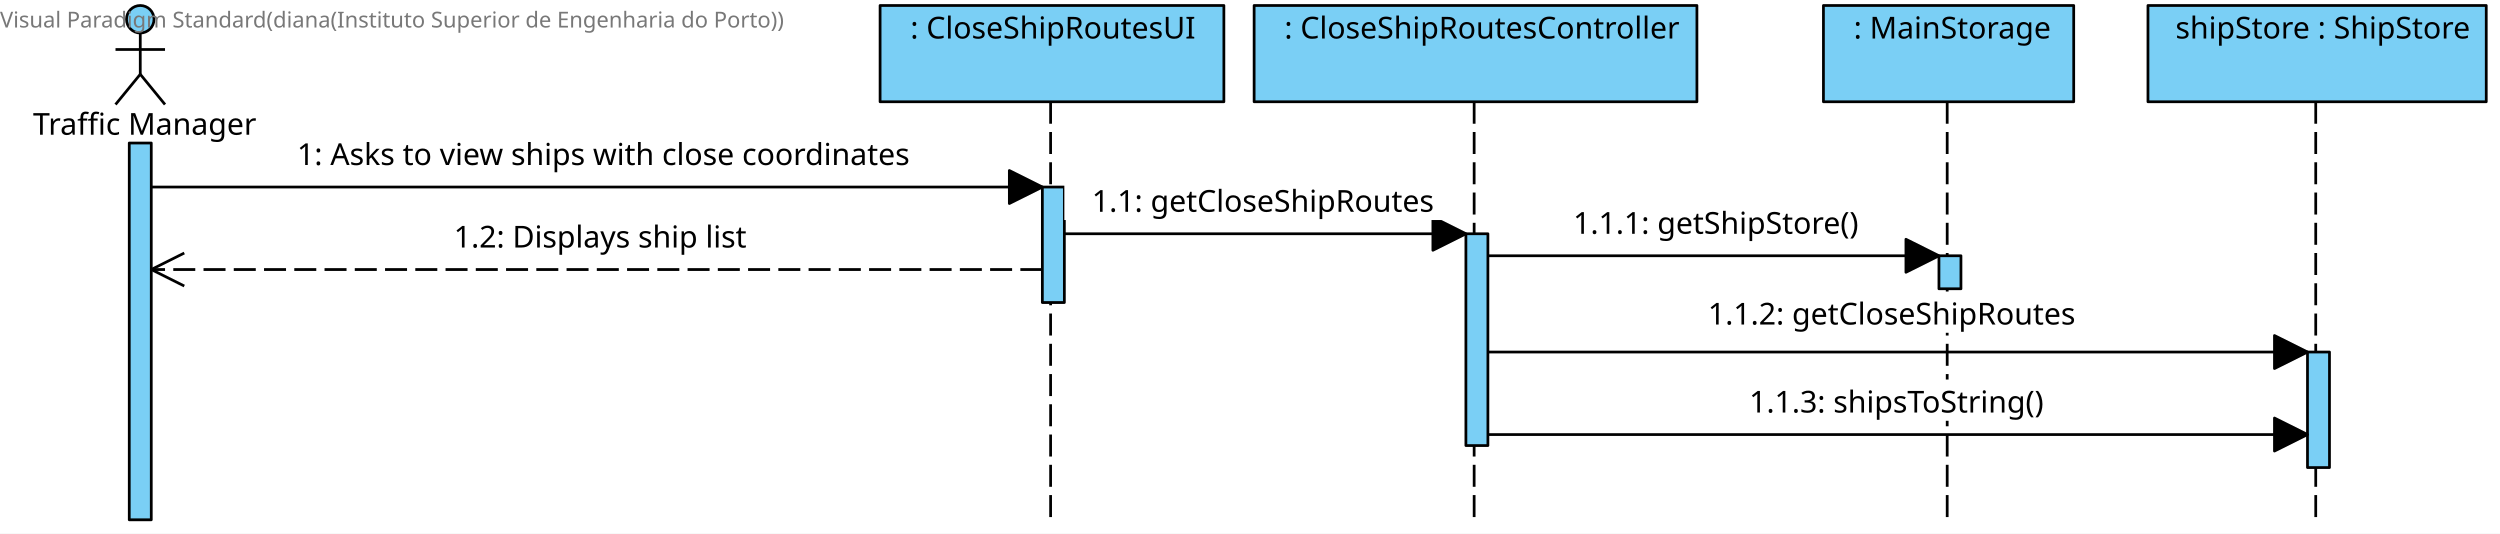
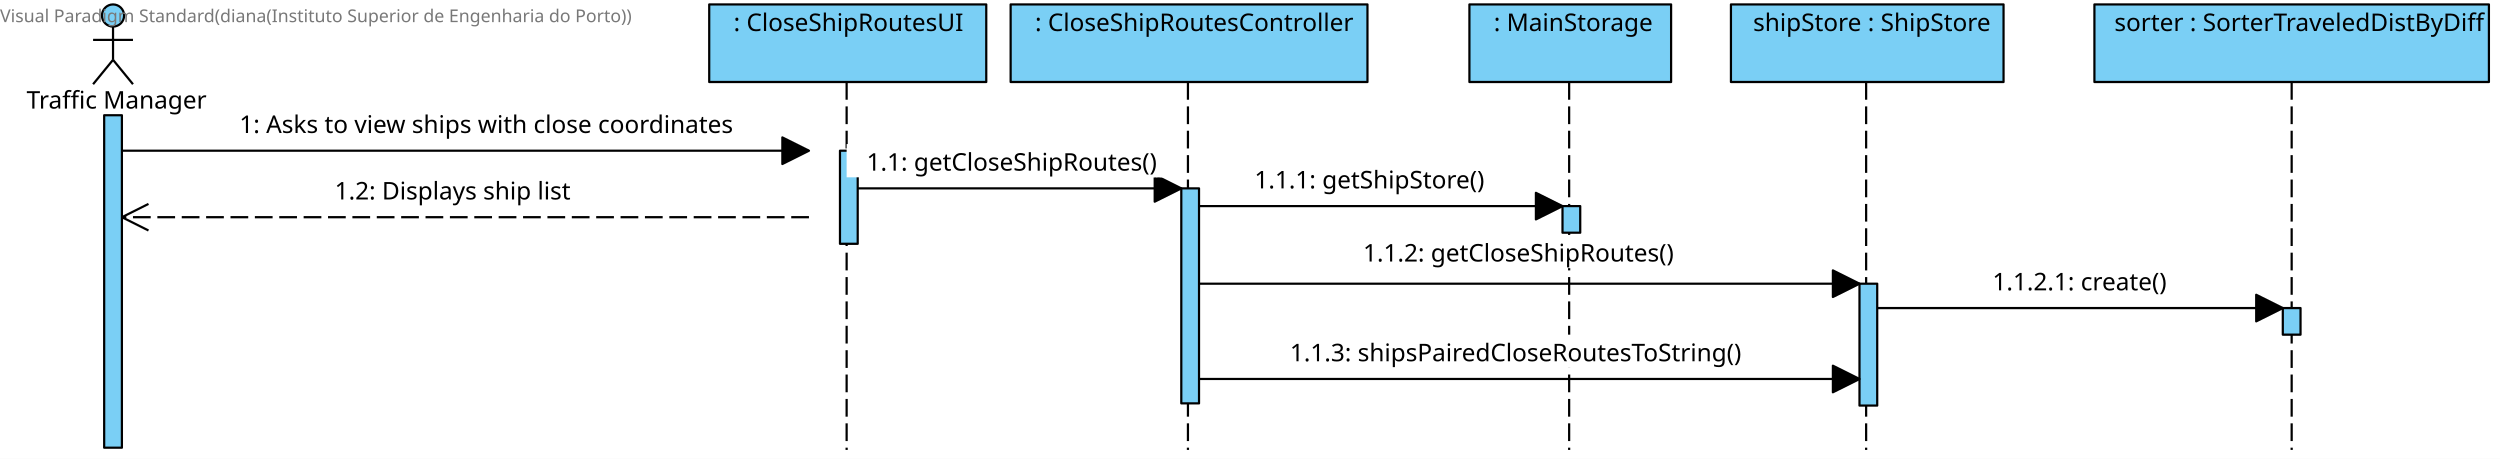
- <svg xmlns="http://www.w3.org/2000/svg" fill-opacity="0" color-rendering="auto" color-interpolation="auto" text-rendering="auto" stroke="rgb(0,0,0)" stroke-linecap="square" width="909" stroke-miterlimit="10" shape-rendering="auto" stroke-opacity="0" fill="rgb(0,0,0)" stroke-dasharray="none" font-weight="normal" stroke-width="1" height="194" font-family="'Dialog'" font-style="normal" stroke-linejoin="miter" font-size="12px" stroke-dashoffset="0" image-rendering="auto">
+ <svg xmlns="http://www.w3.org/2000/svg" fill-opacity="0" color-rendering="auto" color-interpolation="auto" text-rendering="auto" stroke="rgb(0,0,0)" stroke-linecap="square" width="1128" stroke-miterlimit="10" shape-rendering="auto" stroke-opacity="0" fill="rgb(0,0,0)" stroke-dasharray="none" font-weight="normal" stroke-width="1" height="207" font-family="'Dialog'" font-style="normal" stroke-linejoin="miter" font-size="12px" stroke-dashoffset="0" image-rendering="auto">
  <defs id="genericDefs" />
  <g>
    <defs id="defs1">
      <clipPath clipPathUnits="userSpaceOnUse" id="clipPath1">
-         <path d="M-7 -7 L71 -7 L71 199 L-7 199 L-7 -7 Z" />
+         <path d="M-7 -7 L71 -7 L71 212 L-7 212 L-7 -7 Z" />
      </clipPath>
      <clipPath clipPathUnits="userSpaceOnUse" id="clipPath2">
-         <path d="M-7 -7 L137 -7 L137 199 L-7 199 L-7 -7 Z" />
+         <path d="M-7 -7 L137 -7 L137 212 L-7 212 L-7 -7 Z" />
      </clipPath>
      <clipPath clipPathUnits="userSpaceOnUse" id="clipPath3">
        <path d="M-7 -7 L19 -7 L19 53 L-7 53 L-7 -7 Z" />
      </clipPath>
      <clipPath clipPathUnits="userSpaceOnUse" id="clipPath4">
-         <path d="M-7 -7 L173 -7 L173 199 L-7 199 L-7 -7 Z" />
+         <path d="M-7 -7 L173 -7 L173 212 L-7 212 L-7 -7 Z" />
      </clipPath>
      <clipPath clipPathUnits="userSpaceOnUse" id="clipPath5">
-         <path d="M-7 -7 L19 -7 L19 88 L-7 88 L-7 -7 Z" />
+         <path d="M-7 -7 L19 -7 L19 108 L-7 108 L-7 -7 Z" />
      </clipPath>
      <clipPath clipPathUnits="userSpaceOnUse" id="clipPath6">
-         <path d="M-7 -7 L135 -7 L135 199 L-7 199 L-7 -7 Z" />
+         <path d="M-7 -7 L135 -7 L135 212 L-7 212 L-7 -7 Z" />
      </clipPath>
      <clipPath clipPathUnits="userSpaceOnUse" id="clipPath7">
-         <path d="M-7 -7 L103 -7 L103 199 L-7 199 L-7 -7 Z" />
+         <path d="M-7 -7 L19 -7 L19 66 L-7 66 L-7 -7 Z" />
      </clipPath>
      <clipPath clipPathUnits="userSpaceOnUse" id="clipPath8">
+         <path d="M-7 -7 L103 -7 L103 212 L-7 212 L-7 -7 Z" />
+       </clipPath>
+       <clipPath clipPathUnits="userSpaceOnUse" id="clipPath9">
        <path d="M-7 -7 L19 -7 L19 23 L-7 23 L-7 -7 Z" />
      </clipPath>
-       <clipPath clipPathUnits="userSpaceOnUse" id="clipPath9">
+       <clipPath clipPathUnits="userSpaceOnUse" id="clipPath10">
+         <path d="M-7 -7 L190 -7 L190 212 L-7 212 L-7 -7 Z" />
+       </clipPath>
+       <clipPath clipPathUnits="userSpaceOnUse" id="clipPath11">
+         <path d="M-179 -15 L358 -15 L358 30 L-179 30 L-179 -15 Z" />
+       </clipPath>
+       <clipPath clipPathUnits="userSpaceOnUse" id="clipPath12">
        <path d="M-98 -15 L196 -15 L196 30 L-98 30 L-98 -15 Z" />
      </clipPath>
-       <clipPath clipPathUnits="userSpaceOnUse" id="clipPath10">
+       <clipPath clipPathUnits="userSpaceOnUse" id="clipPath13">
        <path d="M-126 -15 L252 -15 L252 30 L-126 30 L-126 -15 Z" />
      </clipPath>
-       <clipPath clipPathUnits="userSpaceOnUse" id="clipPath11">
+       <clipPath clipPathUnits="userSpaceOnUse" id="clipPath14">
        <path d="M-162 -15 L324 -15 L324 30 L-162 30 L-162 -15 Z" />
      </clipPath>
-       <clipPath clipPathUnits="userSpaceOnUse" id="clipPath12">
+       <clipPath clipPathUnits="userSpaceOnUse" id="clipPath15">
        <path d="M-124 -15 L248 -15 L248 30 L-124 30 L-124 -15 Z" />
      </clipPath>
-       <clipPath clipPathUnits="userSpaceOnUse" id="clipPath13">
+       <clipPath clipPathUnits="userSpaceOnUse" id="clipPath16">
        <path d="M-92 -15 L184 -15 L184 30 L-92 30 L-92 -15 Z" />
      </clipPath>
-       <clipPath clipPathUnits="userSpaceOnUse" id="clipPath14">
+       <clipPath clipPathUnits="userSpaceOnUse" id="clipPath17">
        <path d="M0 0 L428 0 L428 104 L0 104 L0 0 Z" />
      </clipPath>
-       <clipPath clipPathUnits="userSpaceOnUse" id="clipPath15">
-         <path d="M273 60 L273 75 L150 75 L150 60 ZM0 0 L0 19 L95 19 L95 30 L329 30 L329 45 L92 45 L92 34 L0 34 L0 104 L428 104 L428 62 L382 62 L382 47 L428 47 L428 0 Z" />
-       </clipPath>
-       <clipPath clipPathUnits="userSpaceOnUse" id="clipPath16">
-         <path d="M273 30 L273 45 L150 45 L150 30 ZM329 0 L329 15 L92 15 L92 4 L0 4 L0 104 L428 104 L428 32 L382 32 L382 17 L428 17 L428 0 Z" />
-       </clipPath>
-       <clipPath clipPathUnits="userSpaceOnUse" id="clipPath17">
+       <clipPath clipPathUnits="userSpaceOnUse" id="clipPath18">
+         <path d="M259 60 L259 75 L136 75 L136 60 ZM0 0 L0 19 L95 19 L95 30 L329 30 L329 45 L92 45 L92 34 L0 34 L0 104 L428 104 L428 62 L377 62 L377 47 L428 47 L428 0 Z" />
+       </clipPath>
+       <clipPath clipPathUnits="userSpaceOnUse" id="clipPath19">
+         <path d="M273 30 L273 45 L150 45 L150 30 ZM0 0 L0 104 L428 104 L428 32 L391 32 L391 17 L428 17 L428 0 L343 0 L343 15 L106 15 L106 4 L11 4 L11 0 Z" />
+       </clipPath>
+       <clipPath clipPathUnits="userSpaceOnUse" id="clipPath20">
        <path d="M0 0 L250 0 L250 104 L0 104 L0 0 Z" />
      </clipPath>
-       <clipPath clipPathUnits="userSpaceOnUse" id="clipPath18">
-         <path d="M192 30 L192 45 L50 45 L50 30 ZM0 0 L0 104 L250 104 L250 53 L225 53 L225 38 L250 38 L250 0 Z" />
-       </clipPath>
-       <clipPath clipPathUnits="userSpaceOnUse" id="clipPath19">
+       <clipPath clipPathUnits="userSpaceOnUse" id="clipPath21">
+         <path d="M195 30 L195 45 L45 45 L45 30 ZM0 0 L0 104 L250 104 L250 53 L219 53 L219 38 L250 38 L250 0 Z" />
+       </clipPath>
+       <clipPath clipPathUnits="userSpaceOnUse" id="clipPath22">
        <path d="M0 0 L402 0 L402 104 L0 104 L0 0 Z" />
      </clipPath>
-       <clipPath clipPathUnits="userSpaceOnUse" id="clipPath20">
-         <path d="M271 28 L271 43 L120 43 L120 28 ZM262 60 L262 75 L136 75 L136 60 ZM38 0 L38 2 L0 2 L0 104 L402 104 L402 0 L193 0 L193 10 L71 10 L71 0 Z" />
-       </clipPath>
-       <clipPath clipPathUnits="userSpaceOnUse" id="clipPath21">
+       <clipPath clipPathUnits="userSpaceOnUse" id="clipPath23">
+         <path d="M274 28 L274 43 L115 43 L115 28 ZM301 73 L301 88 L81 88 L81 73 ZM41 0 L41 2 L0 2 L0 104 L402 104 L402 56 L398 56 L398 41 L402 41 L402 0 L187 0 L187 10 L65 10 L65 0 Z" />
+       </clipPath>
+       <clipPath clipPathUnits="userSpaceOnUse" id="clipPath24">
        <path d="M0 0 L268 0 L268 104 L0 104 L0 0 Z" />
      </clipPath>
-       <clipPath clipPathUnits="userSpaceOnUse" id="clipPath22">
-         <path d="M193 30 L193 45 L71 45 L71 30 ZM0 0 L0 22 L38 22 L38 37 L0 37 L0 104 L136 104 L136 95 L262 95 L262 104 L268 104 L268 78 L120 78 L120 63 L268 63 L268 0 Z" />
-       </clipPath>
-       <clipPath clipPathUnits="userSpaceOnUse" id="clipPath23">
-         <path d="M262 30 L262 45 L136 45 L136 30 ZM0 0 L0 104 L402 104 L402 0 L271 0 L271 13 L120 13 L120 0 Z" />
-       </clipPath>
-       <clipPath clipPathUnits="userSpaceOnUse" id="clipPath24">
+       <clipPath clipPathUnits="userSpaceOnUse" id="clipPath25">
+         <path d="M187 30 L187 45 L65 45 L65 30 ZM0 0 L0 22 L41 22 L41 37 L0 37 L0 104 L268 104 L268 78 L115 78 L115 63 L268 63 L268 0 Z" />
+       </clipPath>
+       <clipPath clipPathUnits="userSpaceOnUse" id="clipPath26">
+         <path d="M301 30 L301 45 L81 45 L81 30 ZM0 0 L0 104 L402 104 L402 13 L398 13 L398 0 Z" />
+       </clipPath>
+       <clipPath clipPathUnits="userSpaceOnUse" id="clipPath27">
+         <path d="M0 0 L287 0 L287 104 L0 104 L0 0 Z" />
+       </clipPath>
+       <clipPath clipPathUnits="userSpaceOnUse" id="clipPath28">
+         <path d="M190 30 L190 45 L92 45 L92 30 ZM0 0 L0 104 L287 104 L287 0 Z" />
+       </clipPath>
+       <clipPath clipPathUnits="userSpaceOnUse" id="clipPath29">
+         <path d="M-220 -15 L440 -15 L440 30 L-220 30 L-220 -15 Z" />
+       </clipPath>
+       <clipPath clipPathUnits="userSpaceOnUse" id="clipPath30">
        <path d="M-122 -15 L244 -15 L244 30 L-122 30 L-122 -15 Z" />
      </clipPath>
-       <clipPath clipPathUnits="userSpaceOnUse" id="clipPath25">
-         <path d="M-151 -15 L302 -15 L302 30 L-151 30 L-151 -15 Z" />
-       </clipPath>
-       <clipPath clipPathUnits="userSpaceOnUse" id="clipPath26">
-         <path d="M-142 -15 L284 -15 L284 30 L-142 30 L-142 -15 Z" />
-       </clipPath>
-       <clipPath clipPathUnits="userSpaceOnUse" id="clipPath27">
+       <clipPath clipPathUnits="userSpaceOnUse" id="clipPath31">
+         <path d="M-159 -15 L318 -15 L318 30 L-159 30 L-159 -15 Z" />
+       </clipPath>
+       <clipPath clipPathUnits="userSpaceOnUse" id="clipPath32">
+         <path d="M-150 -15 L300 -15 L300 30 L-150 30 L-150 -15 Z" />
+       </clipPath>
+       <clipPath clipPathUnits="userSpaceOnUse" id="clipPath33">
        <path d="M-123 -15 L246 -15 L246 30 L-123 30 L-123 -15 Z" />
      </clipPath>
-       <clipPath clipPathUnits="userSpaceOnUse" id="clipPath28">
+       <clipPath clipPathUnits="userSpaceOnUse" id="clipPath34">
        <path d="M-237 -15 L474 -15 L474 30 L-237 30 L-237 -15 Z" />
      </clipPath>
    </defs>
    <g fill="white" text-rendering="geometricPrecision" fill-opacity="1" stroke-opacity="1" stroke="white">
-       <rect x="0" width="909" height="194" y="0" stroke="none" />
+       <rect x="0" width="1128" height="207" y="0" stroke="none" />
    </g>
    <g font-size="11px" transform="translate(21,2)" fill-opacity="1" fill="rgb(122,207,245)" text-rendering="geometricPrecision" image-rendering="optimizeQuality" font-family="sans-serif" stroke="rgb(122,207,245)" stroke-opacity="1">
      <circle r="5" clip-path="url(#clipPath1)" cx="30" cy="5" stroke="none" />
-       <rect x="26" width="8" height="137" y="50" clip-path="url(#clipPath1)" stroke="none" />
+       <rect x="26" width="8" height="150" y="50" clip-path="url(#clipPath1)" stroke="none" />
    </g>
    <g stroke-linecap="butt" font-size="11px" transform="translate(21,2)" fill-opacity="1" fill="black" text-rendering="geometricPrecision" image-rendering="optimizeQuality" font-family="sans-serif" stroke-linejoin="round" stroke="black" stroke-opacity="1" stroke-miterlimit="0">
      <circle fill="none" r="5" clip-path="url(#clipPath1)" cx="30" cy="5" />
-       <rect fill="none" x="26" width="8" height="137" y="50" clip-path="url(#clipPath1)" />
+       <rect fill="none" x="26" width="8" height="150" y="50" clip-path="url(#clipPath1)" />
      <line y2="25" fill="none" x1="30" clip-path="url(#clipPath1)" x2="30" y1="10" />
      <line y2="36" fill="none" x1="30" clip-path="url(#clipPath1)" x2="21" y1="25" />
      <line y2="36" fill="none" x1="30" clip-path="url(#clipPath1)" x2="39" y1="25" />
      <line y2="16" fill="none" x1="21" clip-path="url(#clipPath1)" x2="39" y1="16" />
    </g>
    <g font-size="11px" transform="translate(320,2)" fill-opacity="1" fill="rgb(122,207,245)" text-rendering="geometricPrecision" image-rendering="optimizeQuality" font-family="sans-serif" stroke="rgb(122,207,245)" stroke-opacity="1">
      <rect x="0" width="125" height="35" y="0" clip-path="url(#clipPath2)" stroke="none" />
    </g>
    <g stroke-linecap="butt" font-size="11px" transform="translate(320,2)" fill-opacity="1" fill="black" text-rendering="geometricPrecision" image-rendering="optimizeQuality" font-family="sans-serif" stroke-linejoin="round" stroke="black" stroke-opacity="1" stroke-miterlimit="0">
      <rect fill="none" x="0" width="125" height="35" y="0" clip-path="url(#clipPath2)" />
-       <line clip-path="url(#clipPath2)" fill="none" x1="62" x2="62" y1="35" y2="188" stroke-linejoin="bevel" stroke-dasharray="8,3" />
+       <line clip-path="url(#clipPath2)" fill="none" x1="62" x2="62" y1="35" y2="201" stroke-linejoin="bevel" stroke-dasharray="8,3" />
    </g>
    <g font-size="11px" transform="translate(379,68)" fill-opacity="1" fill="rgb(122,207,245)" text-rendering="geometricPrecision" image-rendering="optimizeQuality" font-family="sans-serif" stroke="rgb(122,207,245)" stroke-opacity="1">
      <rect x="0" width="8" height="42" y="0" clip-path="url(#clipPath3)" stroke="none" />
    </g>
    <g stroke-linecap="butt" font-size="11px" transform="translate(379,68)" fill-opacity="1" fill="black" text-rendering="geometricPrecision" image-rendering="optimizeQuality" font-family="sans-serif" stroke-linejoin="round" stroke="black" stroke-opacity="1" stroke-miterlimit="0">
      <rect fill="none" x="0" width="8" height="42" y="0" clip-path="url(#clipPath3)" />
    </g>
    <g font-size="11px" transform="translate(456,2)" fill-opacity="1" fill="rgb(122,207,245)" text-rendering="geometricPrecision" image-rendering="optimizeQuality" font-family="sans-serif" stroke="rgb(122,207,245)" stroke-opacity="1">
      <rect x="0" width="161" height="35" y="0" clip-path="url(#clipPath4)" stroke="none" />
    </g>
    <g stroke-linecap="butt" font-size="11px" transform="translate(456,2)" fill-opacity="1" fill="black" text-rendering="geometricPrecision" image-rendering="optimizeQuality" font-family="sans-serif" stroke-linejoin="round" stroke="black" stroke-opacity="1" stroke-miterlimit="0">
      <rect fill="none" x="0" width="161" height="35" y="0" clip-path="url(#clipPath4)" />
-       <line clip-path="url(#clipPath4)" fill="none" x1="80" x2="80" y1="35" y2="188" stroke-linejoin="bevel" stroke-dasharray="8,3" />
+       <line clip-path="url(#clipPath4)" fill="none" x1="80" x2="80" y1="35" y2="201" stroke-linejoin="bevel" stroke-dasharray="8,3" />
    </g>
    <g font-size="11px" transform="translate(533,85)" fill-opacity="1" fill="rgb(122,207,245)" text-rendering="geometricPrecision" image-rendering="optimizeQuality" font-family="sans-serif" stroke="rgb(122,207,245)" stroke-opacity="1">
-       <rect x="0" width="8" height="77" y="0" clip-path="url(#clipPath5)" stroke="none" />
+       <rect x="0" width="8" height="97" y="0" clip-path="url(#clipPath5)" stroke="none" />
    </g>
    <g stroke-linecap="butt" font-size="11px" transform="translate(533,85)" fill-opacity="1" fill="black" text-rendering="geometricPrecision" image-rendering="optimizeQuality" font-family="sans-serif" stroke-linejoin="round" stroke="black" stroke-opacity="1" stroke-miterlimit="0">
-       <rect fill="none" x="0" width="8" height="77" y="0" clip-path="url(#clipPath5)" />
+       <rect fill="none" x="0" width="8" height="97" y="0" clip-path="url(#clipPath5)" />
    </g>
    <g font-size="11px" transform="translate(781,2)" fill-opacity="1" fill="rgb(122,207,245)" text-rendering="geometricPrecision" image-rendering="optimizeQuality" font-family="sans-serif" stroke="rgb(122,207,245)" stroke-opacity="1">
      <rect x="0" width="123" height="35" y="0" clip-path="url(#clipPath6)" stroke="none" />
    </g>
    <g stroke-linecap="butt" font-size="11px" transform="translate(781,2)" fill-opacity="1" fill="black" text-rendering="geometricPrecision" image-rendering="optimizeQuality" font-family="sans-serif" stroke-linejoin="round" stroke="black" stroke-opacity="1" stroke-miterlimit="0">
      <rect fill="none" x="0" width="123" height="35" y="0" clip-path="url(#clipPath6)" />
-       <line clip-path="url(#clipPath6)" fill="none" x1="61" x2="61" y1="35" y2="188" stroke-linejoin="bevel" stroke-dasharray="8,3" />
+       <line clip-path="url(#clipPath6)" fill="none" x1="61" x2="61" y1="35" y2="201" stroke-linejoin="bevel" stroke-dasharray="8,3" />
    </g>
    <g font-size="11px" transform="translate(839,128)" fill-opacity="1" fill="rgb(122,207,245)" text-rendering="geometricPrecision" image-rendering="optimizeQuality" font-family="sans-serif" stroke="rgb(122,207,245)" stroke-opacity="1">
-       <rect x="0" width="8" height="42" y="0" clip-path="url(#clipPath3)" stroke="none" />
+       <rect x="0" width="8" height="55" y="0" clip-path="url(#clipPath7)" stroke="none" />
    </g>
    <g stroke-linecap="butt" font-size="11px" transform="translate(839,128)" fill-opacity="1" fill="black" text-rendering="geometricPrecision" image-rendering="optimizeQuality" font-family="sans-serif" stroke-linejoin="round" stroke="black" stroke-opacity="1" stroke-miterlimit="0">
-       <rect fill="none" x="0" width="8" height="42" y="0" clip-path="url(#clipPath3)" />
+       <rect fill="none" x="0" width="8" height="55" y="0" clip-path="url(#clipPath7)" />
    </g>
    <g font-size="11px" transform="translate(663,2)" fill-opacity="1" fill="rgb(122,207,245)" text-rendering="geometricPrecision" image-rendering="optimizeQuality" font-family="sans-serif" stroke="rgb(122,207,245)" stroke-opacity="1">
-       <rect x="0" width="91" height="35" y="0" clip-path="url(#clipPath7)" stroke="none" />
+       <rect x="0" width="91" height="35" y="0" clip-path="url(#clipPath8)" stroke="none" />
    </g>
    <g stroke-linecap="butt" font-size="11px" transform="translate(663,2)" fill-opacity="1" fill="black" text-rendering="geometricPrecision" image-rendering="optimizeQuality" font-family="sans-serif" stroke-linejoin="round" stroke="black" stroke-opacity="1" stroke-miterlimit="0">
-       <rect fill="none" x="0" width="91" height="35" y="0" clip-path="url(#clipPath7)" />
-       <line clip-path="url(#clipPath7)" fill="none" x1="45" x2="45" y1="35" y2="188" stroke-linejoin="bevel" stroke-dasharray="8,3" />
+       <rect fill="none" x="0" width="91" height="35" y="0" clip-path="url(#clipPath8)" />
+       <line clip-path="url(#clipPath8)" fill="none" x1="45" x2="45" y1="35" y2="201" stroke-linejoin="bevel" stroke-dasharray="8,3" />
    </g>
    <g font-size="11px" transform="translate(705,93)" fill-opacity="1" fill="rgb(122,207,245)" text-rendering="geometricPrecision" image-rendering="optimizeQuality" font-family="sans-serif" stroke="rgb(122,207,245)" stroke-opacity="1">
-       <rect x="0" width="8" height="12" y="0" clip-path="url(#clipPath8)" stroke="none" />
+       <rect x="0" width="8" height="12" y="0" clip-path="url(#clipPath9)" stroke="none" />
    </g>
    <g stroke-linecap="butt" font-size="11px" transform="translate(705,93)" fill-opacity="1" fill="black" text-rendering="geometricPrecision" image-rendering="optimizeQuality" font-family="sans-serif" stroke-linejoin="round" stroke="black" stroke-opacity="1" stroke-miterlimit="0">
-       <rect fill="none" x="0" width="8" height="12" y="0" clip-path="url(#clipPath8)" />
+       <rect fill="none" x="0" width="8" height="12" y="0" clip-path="url(#clipPath9)" />
+     </g>
+     <g font-size="11px" transform="translate(945,2)" fill-opacity="1" fill="rgb(122,207,245)" text-rendering="geometricPrecision" image-rendering="optimizeQuality" font-family="sans-serif" stroke="rgb(122,207,245)" stroke-opacity="1">
+       <rect x="0" width="178" height="35" y="0" clip-path="url(#clipPath10)" stroke="none" />
+     </g>
+     <g stroke-linecap="butt" font-size="11px" transform="translate(945,2)" fill-opacity="1" fill="black" text-rendering="geometricPrecision" image-rendering="optimizeQuality" font-family="sans-serif" stroke-linejoin="round" stroke="black" stroke-opacity="1" stroke-miterlimit="0">
+       <rect fill="none" x="0" width="178" height="35" y="0" clip-path="url(#clipPath10)" />
+       <line clip-path="url(#clipPath10)" fill="none" x1="89" x2="89" y1="35" y2="201" stroke-linejoin="bevel" stroke-dasharray="8,3" />
+     </g>
+     <g font-size="11px" transform="translate(1030,139)" fill-opacity="1" fill="rgb(122,207,245)" text-rendering="geometricPrecision" image-rendering="optimizeQuality" font-family="sans-serif" stroke="rgb(122,207,245)" stroke-opacity="1">
+       <rect x="0" width="8" height="12" y="0" clip-path="url(#clipPath9)" stroke="none" />
+     </g>
+     <g stroke-linecap="butt" font-size="11px" transform="translate(1030,139)" fill-opacity="1" fill="black" text-rendering="geometricPrecision" image-rendering="optimizeQuality" font-family="sans-serif" stroke-linejoin="round" stroke="black" stroke-opacity="1" stroke-miterlimit="0">
+       <rect fill="none" x="0" width="8" height="12" y="0" clip-path="url(#clipPath9)" />
+     </g>
+     <g font-size="11px" transform="translate(945,2)" fill-opacity="1" fill="black" text-rendering="geometricPrecision" image-rendering="optimizeQuality" font-family="sans-serif" stroke="black" stroke-opacity="1">
+       <text x="9" xml:space="preserve" y="12" clip-path="url(#clipPath11)" stroke="none">sorter : SorterTraveledDistByDiff</text>
    </g>
    <g font-size="11px" transform="translate(2,37)" fill-opacity="1" fill="black" text-rendering="geometricPrecision" image-rendering="optimizeQuality" font-family="sans-serif" stroke="black" stroke-opacity="1">
-       <text x="10" xml:space="preserve" y="12" clip-path="url(#clipPath9)" stroke="none">Traffic Manager</text>
+       <text x="10" xml:space="preserve" y="12" clip-path="url(#clipPath12)" stroke="none">Traffic Manager</text>
    </g>
    <g font-size="11px" transform="translate(320,2)" fill-opacity="1" fill="black" text-rendering="geometricPrecision" image-rendering="optimizeQuality" font-family="sans-serif" stroke="black" stroke-opacity="1">
-       <text x="11" xml:space="preserve" y="12" clip-path="url(#clipPath10)" stroke="none">: CloseShipRoutesUI</text>
+       <text x="11" xml:space="preserve" y="12" clip-path="url(#clipPath13)" stroke="none">: CloseShipRoutesUI</text>
    </g>
    <g font-size="11px" transform="translate(456,2)" fill-opacity="1" fill="black" text-rendering="geometricPrecision" image-rendering="optimizeQuality" font-family="sans-serif" stroke="black" stroke-opacity="1">
-       <text x="11" xml:space="preserve" y="12" clip-path="url(#clipPath11)" stroke="none">: CloseShipRoutesController</text>
+       <text x="11" xml:space="preserve" y="12" clip-path="url(#clipPath14)" stroke="none">: CloseShipRoutesController</text>
    </g>
    <g font-size="11px" transform="translate(781,2)" fill-opacity="1" fill="black" text-rendering="geometricPrecision" image-rendering="optimizeQuality" font-family="sans-serif" stroke="black" stroke-opacity="1">
-       <text x="10" xml:space="preserve" y="12" clip-path="url(#clipPath12)" stroke="none">shipStore : ShipStore</text>
+       <text x="10" xml:space="preserve" y="12" clip-path="url(#clipPath15)" stroke="none">shipStore : ShipStore</text>
    </g>
    <g font-size="11px" transform="translate(663,2)" fill-opacity="1" fill="black" text-rendering="geometricPrecision" image-rendering="optimizeQuality" font-family="sans-serif" stroke="black" stroke-opacity="1">
-       <text x="11" xml:space="preserve" y="12" clip-path="url(#clipPath13)" stroke="none">: MainStorage</text>
+       <text x="11" xml:space="preserve" y="12" clip-path="url(#clipPath16)" stroke="none">: MainStorage</text>
    </g>
    <g stroke-linecap="butt" font-size="11px" transform="translate(5,18)" fill-opacity="1" fill="black" text-rendering="geometricPrecision" image-rendering="optimizeQuality" font-family="sans-serif" stroke-linejoin="round" stroke="black" stroke-opacity="1">
-       <line y2="50" fill="none" x1="50" clip-path="url(#clipPath15)" x2="374" y1="50" />
-       <polygon points=" 374 50 362 44 362 56" clip-path="url(#clipPath15)" stroke="none" />
-       <polygon fill="none" points=" 374 50 362 44 362 56" clip-path="url(#clipPath15)" />
-     </g>
-     <g fill-opacity="1" text-rendering="geometricPrecision" stroke="black" stroke-linecap="butt" transform="translate(5,48)" stroke-miterlimit="0" stroke-opacity="1" fill="black" stroke-dasharray="8,3" font-family="sans-serif" stroke-linejoin="round" font-size="11px" image-rendering="optimizeQuality">
-       <line y2="50" fill="none" x1="374" clip-path="url(#clipPath16)" x2="50" y1="50" />
-       <line clip-path="url(#clipPath16)" fill="none" x1="50" x2="62" y1="50" y2="56" stroke-dasharray="none" stroke-miterlimit="10" />
-       <line clip-path="url(#clipPath16)" fill="none" x1="50" x2="62" y1="50" y2="44" stroke-dasharray="none" stroke-miterlimit="10" />
+       <line y2="50" fill="none" x1="50" clip-path="url(#clipPath18)" x2="360" y1="50" />
+       <polygon points=" 360 50 348 44 348 56" clip-path="url(#clipPath18)" stroke="none" />
+       <polygon fill="none" points=" 360 50 348 44 348 56" clip-path="url(#clipPath18)" />
+     </g>
+     <g fill-opacity="1" text-rendering="geometricPrecision" stroke="black" stroke-linecap="butt" transform="translate(-9,48)" stroke-miterlimit="0" stroke-opacity="1" fill="black" stroke-dasharray="8,3" font-family="sans-serif" stroke-linejoin="round" font-size="11px" image-rendering="optimizeQuality">
+       <line y2="50" fill="none" x1="374" clip-path="url(#clipPath19)" x2="64" y1="50" />
+       <line clip-path="url(#clipPath19)" fill="none" x1="64" x2="76" y1="50" y2="56" stroke-dasharray="none" stroke-miterlimit="10" />
+       <line clip-path="url(#clipPath19)" fill="none" x1="64" x2="76" y1="50" y2="44" stroke-dasharray="none" stroke-miterlimit="10" />
    </g>
    <g stroke-linecap="butt" font-size="11px" transform="translate(337,35)" fill-opacity="1" fill="black" text-rendering="geometricPrecision" image-rendering="optimizeQuality" font-family="sans-serif" stroke-linejoin="round" stroke="black" stroke-opacity="1">
-       <line y2="50" fill="none" x1="50" clip-path="url(#clipPath18)" x2="196" y1="50" />
-       <polygon points=" 196 50 184 44 184 56" clip-path="url(#clipPath18)" stroke="none" />
-       <polygon fill="none" points=" 196 50 184 44 184 56" clip-path="url(#clipPath18)" />
+       <line y2="50" fill="none" x1="50" clip-path="url(#clipPath21)" x2="196" y1="50" />
+       <polygon points=" 196 50 184 44 184 56" clip-path="url(#clipPath21)" stroke="none" />
+       <polygon fill="none" points=" 196 50 184 44 184 56" clip-path="url(#clipPath21)" />
    </g>
    <g stroke-linecap="butt" font-size="11px" transform="translate(491,78)" fill-opacity="1" fill="black" text-rendering="geometricPrecision" image-rendering="optimizeQuality" font-family="sans-serif" stroke-linejoin="round" stroke="black" stroke-opacity="1">
-       <line y2="50" fill="none" x1="50" clip-path="url(#clipPath20)" x2="348" y1="50" />
-       <polygon points=" 348 50 336 44 336 56" clip-path="url(#clipPath20)" stroke="none" />
-       <polygon fill="none" points=" 348 50 336 44 336 56" clip-path="url(#clipPath20)" />
-     </g>
-     <g stroke-linecap="butt" font-size="11px" transform="translate(491,43)" fill-opacity="1" fill="black" text-rendering="geometricPrecision" image-rendering="optimizeQuality" font-family="sans-serif" stroke-linejoin="round" stroke="black" stroke-opacity="1">
-       <line y2="50" fill="none" x1="50" clip-path="url(#clipPath22)" x2="214" y1="50" />
-       <polygon points=" 214 50 202 44 202 56" clip-path="url(#clipPath22)" stroke="none" />
-       <polygon fill="none" points=" 214 50 202 44 202 56" clip-path="url(#clipPath22)" />
-     </g>
-     <g stroke-linecap="butt" font-size="11px" transform="translate(491,108)" fill-opacity="1" fill="black" text-rendering="geometricPrecision" image-rendering="optimizeQuality" font-family="sans-serif" stroke-linejoin="round" stroke="black" stroke-opacity="1">
      <line y2="50" fill="none" x1="50" clip-path="url(#clipPath23)" x2="348" y1="50" />
      <polygon points=" 348 50 336 44 336 56" clip-path="url(#clipPath23)" stroke="none" />
      <polygon fill="none" points=" 348 50 336 44 336 56" clip-path="url(#clipPath23)" />
    </g>
-     <g font-size="11px" transform="translate(627,138)" fill-opacity="1" fill="white" text-rendering="geometricPrecision" image-rendering="optimizeQuality" font-family="sans-serif" stroke="white" stroke-opacity="1">
-       <rect x="0" width="126" height="15" y="0" clip-path="url(#clipPath10)" stroke="none" />
-       <text fill="black" x="9" xml:space="preserve" y="12" clip-path="url(#clipPath10)" stroke="none">1.1.3: shipsToString()</text>
-     </g>
-     <g font-size="11px" transform="translate(562,73)" fill-opacity="1" fill="white" text-rendering="geometricPrecision" image-rendering="optimizeQuality" font-family="sans-serif" stroke="white" stroke-opacity="1">
-       <rect x="0" width="122" height="15" y="0" clip-path="url(#clipPath24)" stroke="none" />
-       <text fill="black" x="10" xml:space="preserve" y="12" clip-path="url(#clipPath24)" stroke="none">1.1.1: getShipStore()</text>
-     </g>
-     <g font-size="11px" transform="translate(611,106)" fill-opacity="1" fill="white" text-rendering="geometricPrecision" image-rendering="optimizeQuality" font-family="sans-serif" stroke="white" stroke-opacity="1">
-       <rect x="0" width="151" height="15" y="0" clip-path="url(#clipPath25)" stroke="none" />
-       <text fill="black" x="10" xml:space="preserve" y="12" clip-path="url(#clipPath25)" stroke="none">1.1.2: getCloseShipRoutes</text>
-     </g>
-     <g font-size="11px" transform="translate(387,65)" fill-opacity="1" fill="white" text-rendering="geometricPrecision" image-rendering="optimizeQuality" font-family="sans-serif" stroke="white" stroke-opacity="1">
-       <rect x="0" width="142" height="15" y="0" clip-path="url(#clipPath26)" stroke="none" />
-       <text fill="black" x="10" xml:space="preserve" y="12" clip-path="url(#clipPath26)" stroke="none">1.1: getCloseShipRoutes</text>
-     </g>
-     <g font-size="11px" transform="translate(155,78)" fill-opacity="1" fill="white" text-rendering="geometricPrecision" image-rendering="optimizeQuality" font-family="sans-serif" stroke="white" stroke-opacity="1">
-       <rect x="0" width="123" height="15" y="0" clip-path="url(#clipPath27)" stroke="none" />
-       <text fill="black" x="10" xml:space="preserve" y="12" clip-path="url(#clipPath27)" stroke="none">1.2: Displays ship list</text>
+     <g stroke-linecap="butt" font-size="11px" transform="translate(491,43)" fill-opacity="1" fill="black" text-rendering="geometricPrecision" image-rendering="optimizeQuality" font-family="sans-serif" stroke-linejoin="round" stroke="black" stroke-opacity="1">
+       <line y2="50" fill="none" x1="50" clip-path="url(#clipPath25)" x2="214" y1="50" />
+       <polygon points=" 214 50 202 44 202 56" clip-path="url(#clipPath25)" stroke="none" />
+       <polygon fill="none" points=" 214 50 202 44 202 56" clip-path="url(#clipPath25)" />
+     </g>
+     <g stroke-linecap="butt" font-size="11px" transform="translate(491,121)" fill-opacity="1" fill="black" text-rendering="geometricPrecision" image-rendering="optimizeQuality" font-family="sans-serif" stroke-linejoin="round" stroke="black" stroke-opacity="1">
+       <line y2="50" fill="none" x1="50" clip-path="url(#clipPath26)" x2="348" y1="50" />
+       <polygon points=" 348 50 336 44 336 56" clip-path="url(#clipPath26)" stroke="none" />
+       <polygon fill="none" points=" 348 50 336 44 336 56" clip-path="url(#clipPath26)" />
+     </g>
+     <g stroke-linecap="butt" font-size="11px" transform="translate(797,89)" fill-opacity="1" fill="black" text-rendering="geometricPrecision" image-rendering="optimizeQuality" font-family="sans-serif" stroke-linejoin="round" stroke="black" stroke-opacity="1">
+       <line y2="50" fill="none" x1="50" clip-path="url(#clipPath28)" x2="233" y1="50" />
+       <polygon points=" 233 50 221 44 221 56" clip-path="url(#clipPath28)" stroke="none" />
+       <polygon fill="none" points=" 233 50 221 44 221 56" clip-path="url(#clipPath28)" />
+     </g>
+     <g font-size="11px" transform="translate(889,119)" fill-opacity="1" fill="white" text-rendering="geometricPrecision" image-rendering="optimizeQuality" font-family="sans-serif" stroke="white" stroke-opacity="1">
+       <rect x="0" width="98" height="15" y="0" clip-path="url(#clipPath12)" stroke="none" />
+       <text fill="black" x="10" xml:space="preserve" y="12" clip-path="url(#clipPath12)" stroke="none">1.1.2.1: create()</text>
+     </g>
+     <g font-size="11px" transform="translate(572,151)" fill-opacity="1" fill="white" text-rendering="geometricPrecision" image-rendering="optimizeQuality" font-family="sans-serif" stroke="white" stroke-opacity="1">
+       <rect x="0" width="220" height="15" y="0" clip-path="url(#clipPath29)" stroke="none" />
+       <text fill="black" x="10" xml:space="preserve" y="12" clip-path="url(#clipPath29)" stroke="none">1.1.3: shipsPairedCloseRoutesToString()</text>
+     </g>
+     <g font-size="11px" transform="translate(556,73)" fill-opacity="1" fill="white" text-rendering="geometricPrecision" image-rendering="optimizeQuality" font-family="sans-serif" stroke="white" stroke-opacity="1">
+       <rect x="0" width="122" height="15" y="0" clip-path="url(#clipPath30)" stroke="none" />
+       <text fill="black" x="10" xml:space="preserve" y="12" clip-path="url(#clipPath30)" stroke="none">1.1.1: getShipStore()</text>
+     </g>
+     <g font-size="11px" transform="translate(606,106)" fill-opacity="1" fill="white" text-rendering="geometricPrecision" image-rendering="optimizeQuality" font-family="sans-serif" stroke="white" stroke-opacity="1">
+       <rect x="0" width="159" height="15" y="0" clip-path="url(#clipPath31)" stroke="none" />
+       <text fill="black" x="9" xml:space="preserve" y="12" clip-path="url(#clipPath31)" stroke="none">1.1.2: getCloseShipRoutes()</text>
+     </g>
+     <g font-size="11px" transform="translate(382,65)" fill-opacity="1" fill="white" text-rendering="geometricPrecision" image-rendering="optimizeQuality" font-family="sans-serif" stroke="white" stroke-opacity="1">
+       <rect x="0" width="150" height="15" y="0" clip-path="url(#clipPath32)" stroke="none" />
+       <text fill="black" x="9" xml:space="preserve" y="12" clip-path="url(#clipPath32)" stroke="none">1.1: getCloseShipRoutes()</text>
+     </g>
+     <g font-size="11px" transform="translate(141,78)" fill-opacity="1" fill="white" text-rendering="geometricPrecision" image-rendering="optimizeQuality" font-family="sans-serif" stroke="white" stroke-opacity="1">
+       <rect x="0" width="123" height="15" y="0" clip-path="url(#clipPath33)" stroke="none" />
+       <text fill="black" x="10" xml:space="preserve" y="12" clip-path="url(#clipPath33)" stroke="none">1.2: Displays ship list</text>
    </g>
    <g font-size="11px" transform="translate(97,48)" fill-opacity="1" fill="white" text-rendering="geometricPrecision" image-rendering="optimizeQuality" font-family="sans-serif" stroke="white" stroke-opacity="1">
-       <rect x="0" width="237" height="15" y="0" clip-path="url(#clipPath28)" stroke="none" />
-       <text fill="black" x="11" xml:space="preserve" y="12" clip-path="url(#clipPath28)" stroke="none">1: Asks to view ships with close coordinates</text>
+       <rect x="0" width="237" height="15" y="0" clip-path="url(#clipPath34)" stroke="none" />
+       <text fill="black" x="11" xml:space="preserve" y="12" clip-path="url(#clipPath34)" stroke="none">1: Asks to view ships with close coordinates</text>
    </g>
    <g font-size="8px" fill-opacity="1" fill="rgb(120,120,120)" text-rendering="geometricPrecision" image-rendering="optimizeQuality" stroke="rgb(120,120,120)" stroke-opacity="1">
      <text x="0" xml:space="preserve" y="10" stroke="none">Visual Paradigm Standard(diana(Instituto Superior de Engenharia do Porto))</text>
    </g>
  </g>
</svg>
